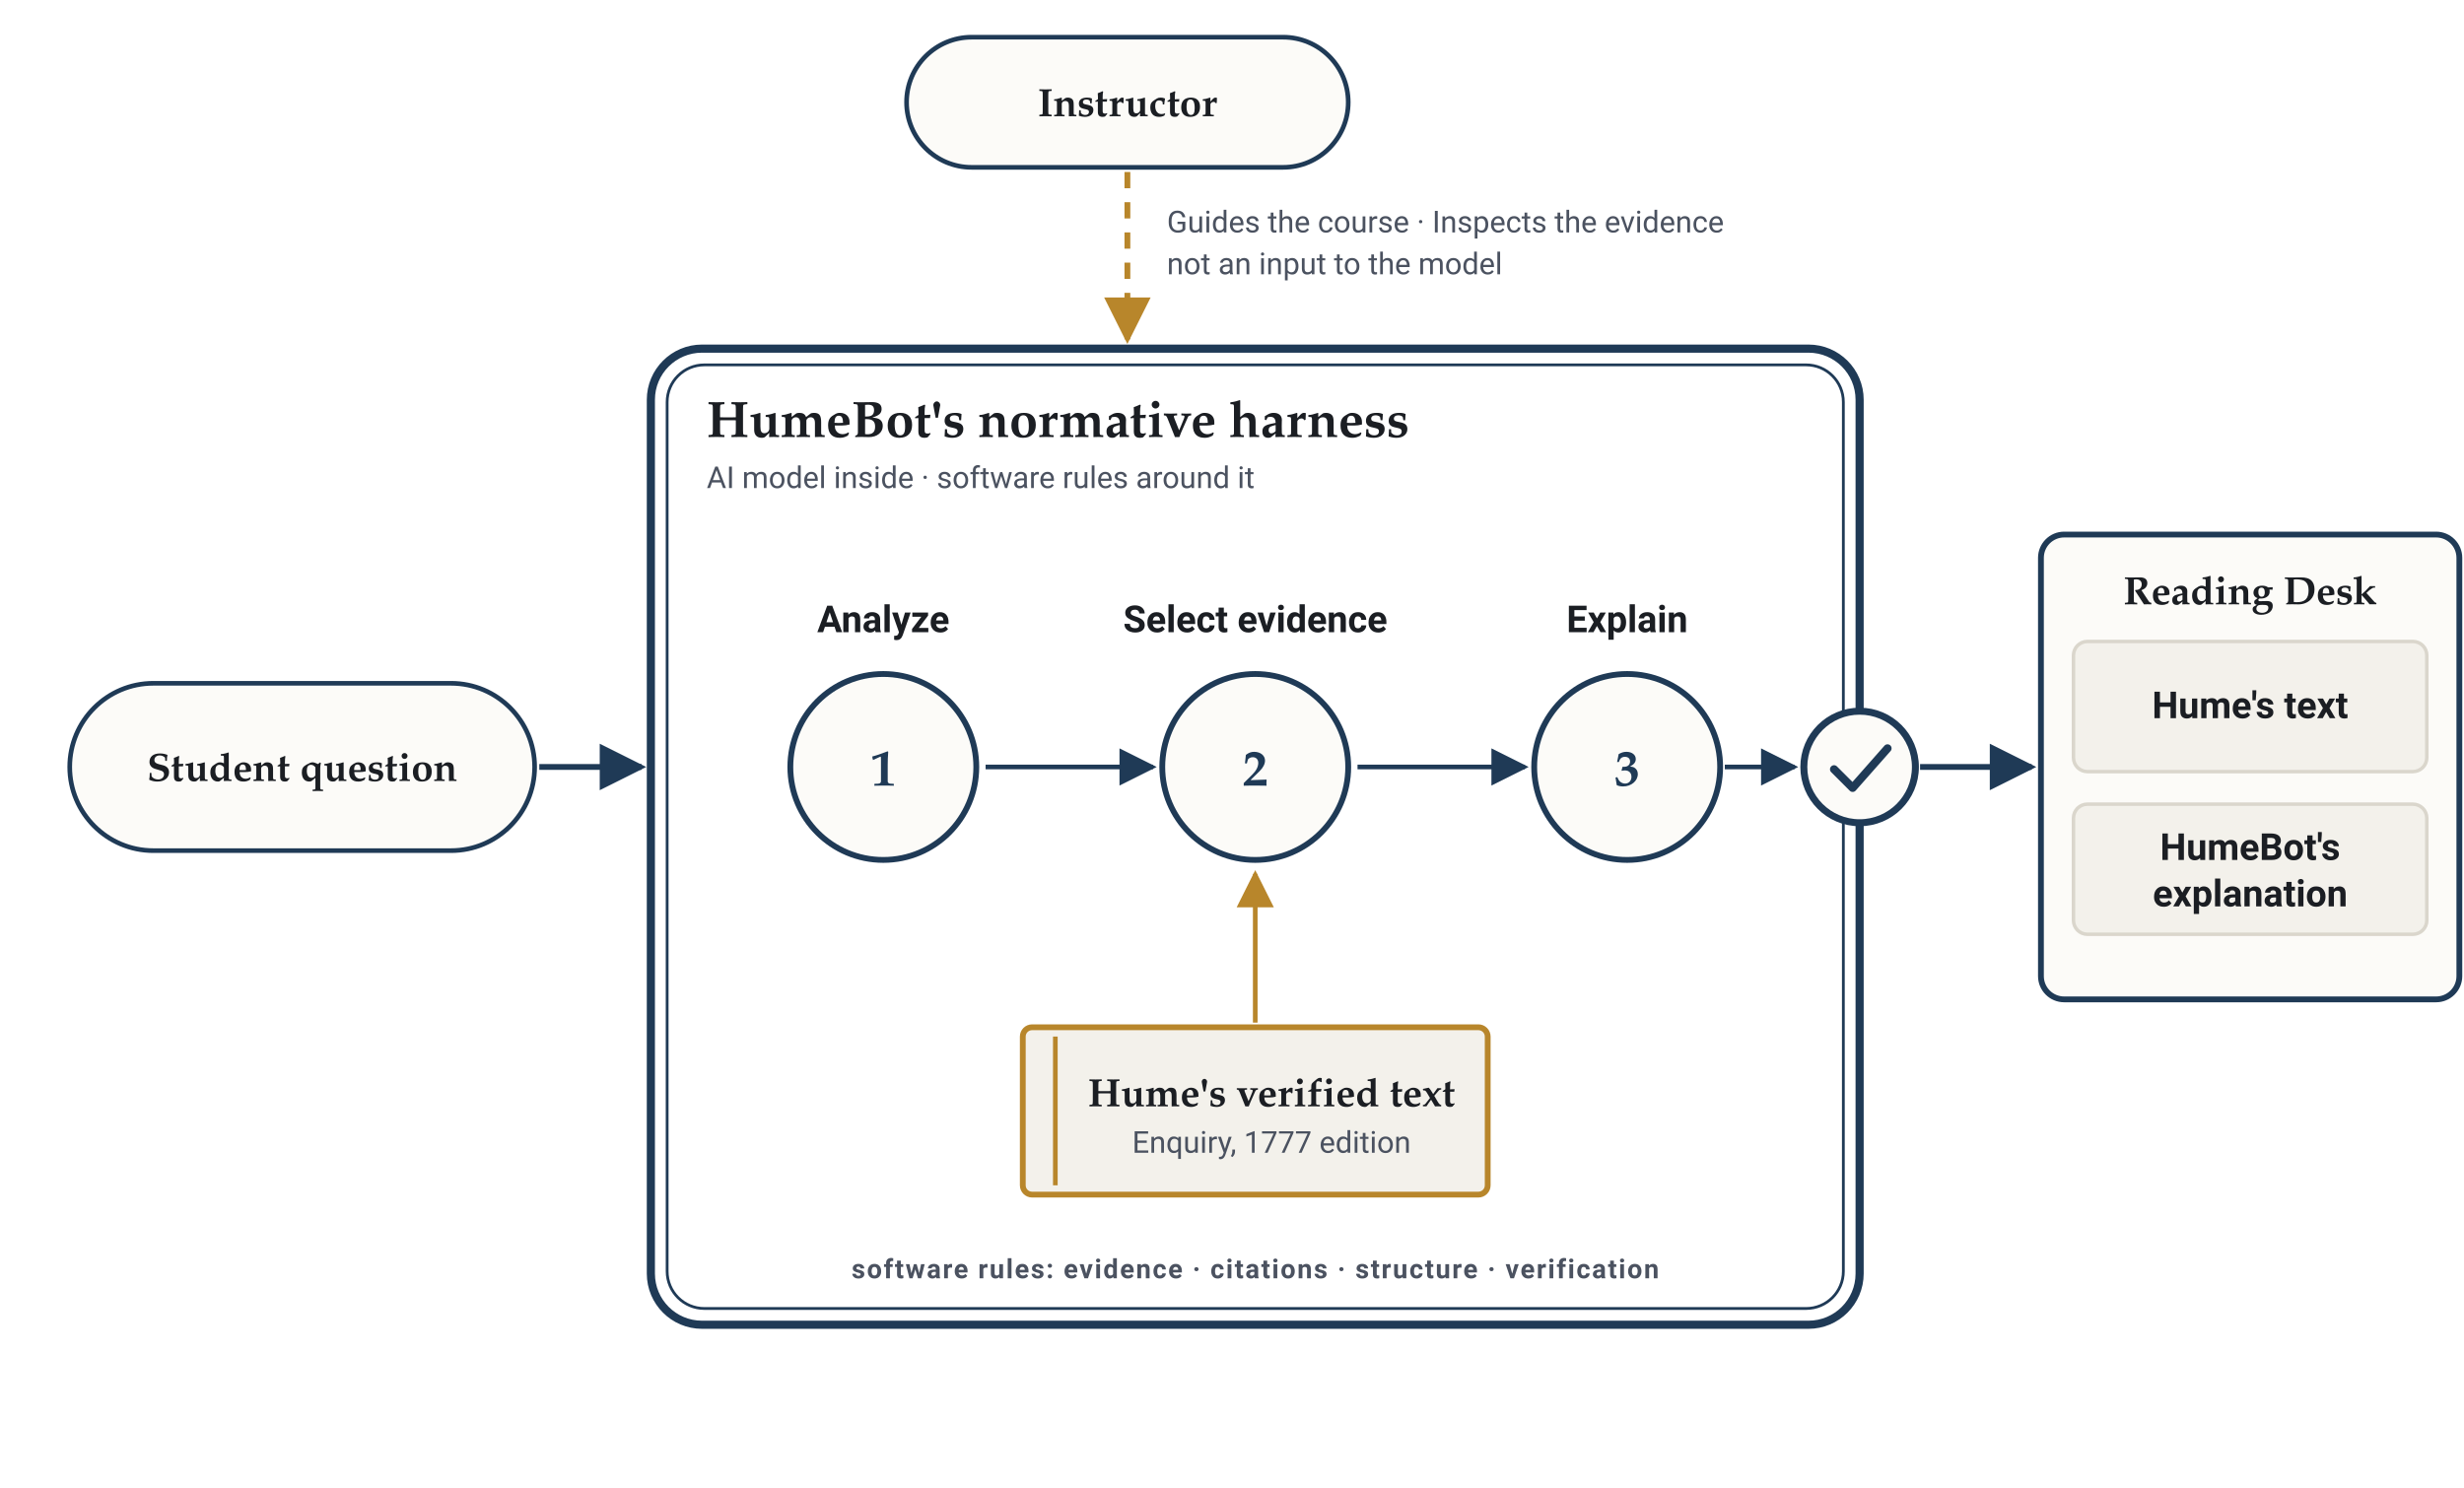
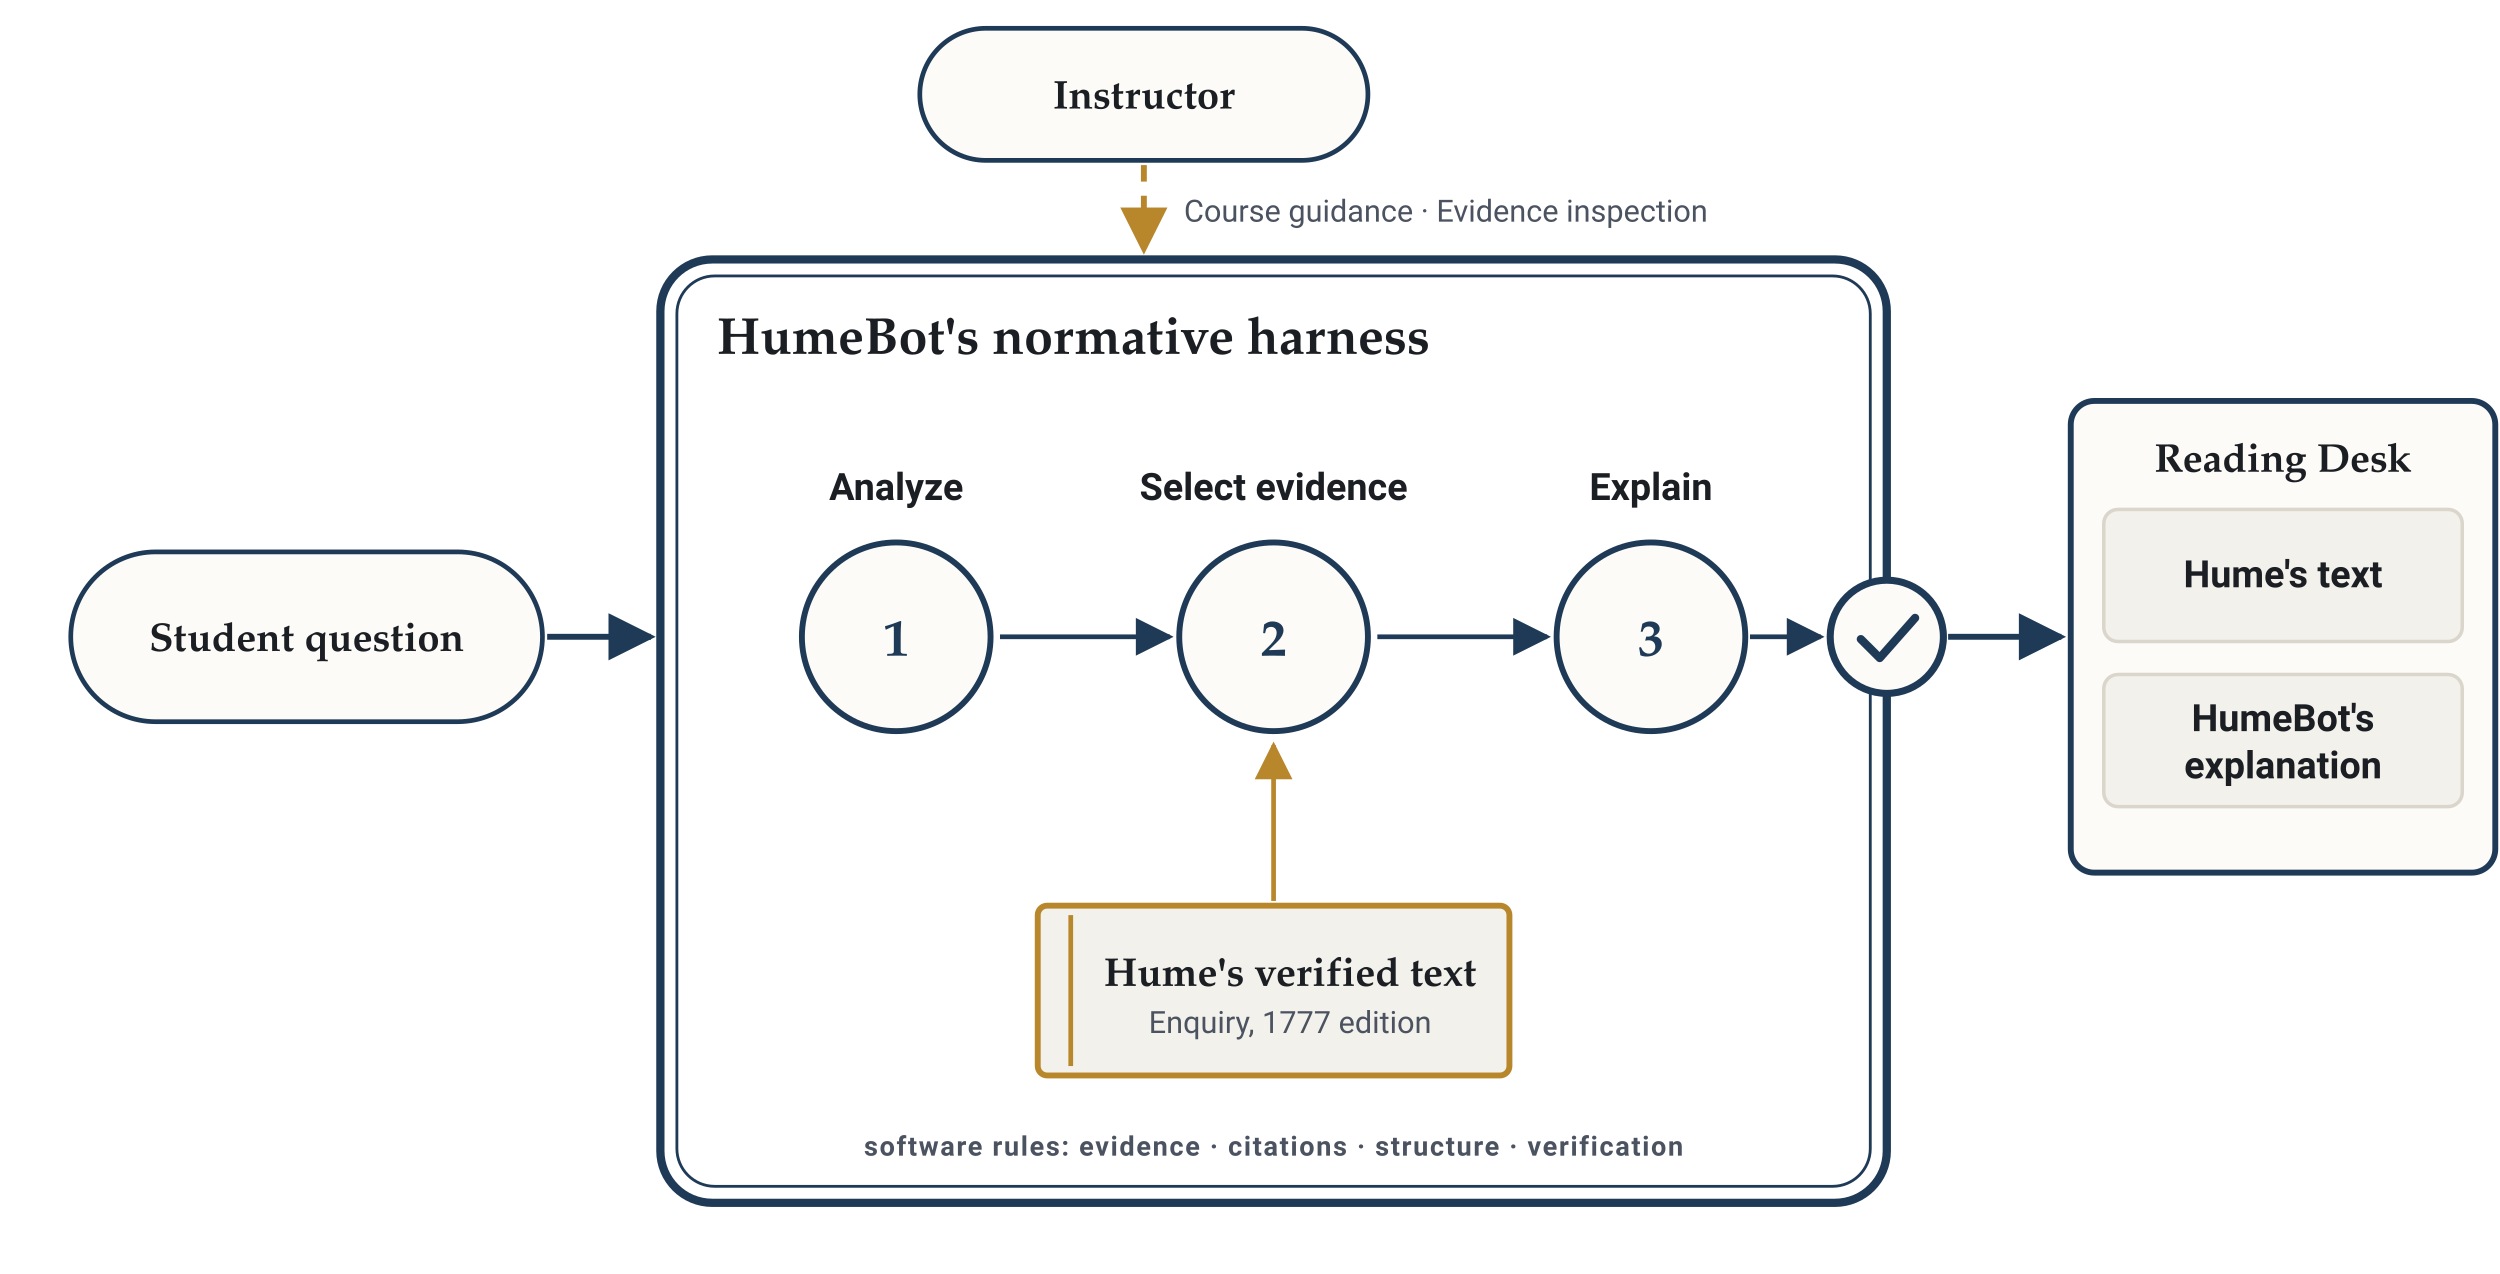
- <svg xmlns="http://www.w3.org/2000/svg" viewBox="0 0 1060 640" role="img" aria-labelledby="hb-title hb-desc">
+ <svg xmlns="http://www.w3.org/2000/svg" viewBox="0 0 1060 540" role="img" aria-labelledby="hb-title hb-desc">
  <defs>
    <marker id="head-l" viewBox="0 0 10 10" refX="9" refY="5" markerWidth="8" markerHeight="8" orient="auto-start-reverse">
      <path d="M0 0 L10 5 L0 10 z" class="hbd-acc-f" />
    </marker>
    <marker id="head-gold-l" viewBox="0 0 10 10" refX="9" refY="5" markerWidth="8" markerHeight="8" orient="auto-start-reverse">
      <path d="M0 0 L10 5 L0 10 z" class="hbd-gold-f" />
    </marker>
  </defs>
  <style>
  .hbd-paper { fill: var(--paper, #fcfbf8); }
  .hbd-panel { fill: var(--panel, #f3f1eb); }
  .hbd-ink { fill: var(--ink, #1b1e23); }
  .hbd-muted { fill: var(--muted, #4b5260); }
  .hbd-acc-s { stroke: var(--accent, #1f3a56); }
  .hbd-acc-f { fill: var(--accent, #1f3a56); }
  .hbd-gold-s { stroke: var(--gold, #b8862b); }
  .hbd-gold-f { fill: var(--gold, #b8862b); }
  .hbd-rule-s { stroke: var(--rule, #dad6cc); }
  text { font-family: -apple-system, BlinkMacSystemFont, 'Segoe UI', Roboto, 'Helvetica Neue', Arial, sans-serif; }
  .hbd-serif { font-family: 'Iowan Old Style', 'Palatino Linotype', Palatino, Charter, Georgia, serif; }
  .hbd-t-title { font-size: 22px; font-weight: 700; }
  .hbd-t-label { font-size: 17px; font-weight: 600; }
  .hbd-t-stage { font-size: 16px; font-weight: 600; }
  .hbd-t-small { font-size: 13px; }
  .hbd-t-rule { font-size: 11.5px; letter-spacing: .06em; text-transform: uppercase; font-weight: 600; }
  .hbd-flow { fill: none; stroke-width: 2.5; }
  .hbd-flow-thin { fill: none; stroke-width: 2; }
  .hbd-govern { fill: none; stroke-width: 2.5; stroke-dasharray: 7 6; }
  .hbd-frame { fill: none; stroke-width: 3.5; }
  .hbd-frame-in { fill: none; stroke-width: 1.2; }
</style>
-   <rect x="30" y="294" width="200" height="72" rx="36.0" class="hbd-paper hbd-acc-s" stroke-width="2" />
-   <text x="130.0" y="336.0" class="hbd-serif hbd-t-label hbd-ink" text-anchor="middle">Student question</text>
-   <path d="M232 330 L276 330" class="hbd-flow hbd-acc-s" marker-end="url(#head-l)" />
-   <rect x="280" y="150" width="520" height="420" rx="22" class="hbd-frame hbd-acc-s" />
-   <rect x="287" y="157" width="506" height="406" rx="16" class="hbd-frame-in hbd-acc-s" />
-   <text x="304" y="188" class="hbd-serif hbd-t-title hbd-ink" text-anchor="start">HumeBot's normative harness</text>
-   <text x="304" y="210" class="hbd-t-small hbd-muted" text-anchor="start">AI model inside · software rules around it</text>
-   <text x="540.0" y="550" class="hbd-t-rule hbd-muted" text-anchor="middle">software rules: evidence · citations · structure · verification</text>
-   <circle cx="380" cy="330" r="40" class="hbd-paper hbd-acc-s" stroke-width="2.5" />
-   <text x="380" y="338" class="hbd-serif hbd-t-title hbd-acc-f" text-anchor="middle">1</text>
-   <text x="380" y="272" class="hbd-t-stage hbd-ink" text-anchor="middle">Analyze</text>
-   <path d="M424 330 L496 330" class="hbd-flow-thin hbd-acc-s" marker-end="url(#head-l)" />
-   <circle cx="540" cy="330" r="40" class="hbd-paper hbd-acc-s" stroke-width="2.5" />
-   <text x="540" y="338" class="hbd-serif hbd-t-title hbd-acc-f" text-anchor="middle">2</text>
-   <text x="540" y="272" class="hbd-t-stage hbd-ink" text-anchor="middle">Select evidence</text>
-   <path d="M584 330 L656 330" class="hbd-flow-thin hbd-acc-s" marker-end="url(#head-l)" />
-   <circle cx="700" cy="330" r="40" class="hbd-paper hbd-acc-s" stroke-width="2.5" />
-   <text x="700" y="338" class="hbd-serif hbd-t-title hbd-acc-f" text-anchor="middle">3</text>
-   <text x="700" y="272" class="hbd-t-stage hbd-ink" text-anchor="middle">Explain</text>
-   <rect x="440" y="442" width="200" height="72" rx="4" class="hbd-panel hbd-gold-s" stroke-width="2.5" />
-   <line x1="454" y1="446" x2="454" y2="510" class="hbd-gold-s" stroke-width="2" />
-   <text x="547.0" y="476.0" class="hbd-serif hbd-t-label hbd-ink" text-anchor="middle">Hume's verified text</text>
-   <text x="547.0" y="496.0" class="hbd-t-small hbd-muted" text-anchor="middle">Enquiry, 1777 edition</text>
-   <path d="M540 440 L540 376" class="hbd-flow-thin hbd-gold-s" marker-end="url(#head-gold-l)" />
-   <path d="M742 330 L772 330" class="hbd-flow-thin hbd-acc-s" marker-end="url(#head-l)" />
-   <circle cx="800" cy="330" r="24" class="hbd-paper hbd-acc-s" stroke-width="3" />
-   <path d="M789 331 L797 339 L812 322" fill="none" class="hbd-acc-s" stroke-width="3.5" stroke-linecap="round" stroke-linejoin="round" />
-   <path d="M826 330 L874 330" class="hbd-flow hbd-acc-s" marker-end="url(#head-l)" />
-   <rect x="878" y="230" width="180" height="200" rx="10" class="hbd-paper hbd-acc-s" stroke-width="2.5" />
-   <text x="968.0" y="260" class="hbd-serif hbd-t-label hbd-ink" text-anchor="middle">Reading Desk</text>
-   <rect x="892" y="276" width="152" height="56.0" rx="6" class="hbd-panel hbd-rule-s" stroke-width="1.5" />
-   <text x="968.0" y="309.0" class="hbd-t-stage hbd-ink" text-anchor="middle">Hume's text</text>
-   <rect x="892" y="346.0" width="152" height="56.0" rx="6" class="hbd-panel hbd-rule-s" stroke-width="1.5" />
-   <text x="968.0" y="370.0" class="hbd-t-stage hbd-ink" text-anchor="middle">HumeBot's</text>
-   <text x="968.0" y="390.0" class="hbd-t-stage hbd-ink" text-anchor="middle">explanation</text>
-   <rect x="390" y="16" width="190" height="56" rx="28.0" class="hbd-paper hbd-acc-s" stroke-width="2" />
-   <text x="485.0" y="50.0" class="hbd-serif hbd-t-label hbd-ink" text-anchor="middle">Instructor</text>
-   <path d="M485 74 L485 146" class="hbd-govern hbd-gold-s" marker-end="url(#head-gold-l)" />
-   <text x="502" y="100" class="hbd-t-small hbd-muted" text-anchor="start">Guides the course · Inspects the evidence</text>
-   <text x="502" y="118" class="hbd-t-small hbd-muted" text-anchor="start">not an input to the model</text>
+   <rect x="30" y="234" width="200" height="72" rx="36.0" class="hbd-paper hbd-acc-s" stroke-width="2" />
+   <text x="130.0" y="276.0" class="hbd-serif hbd-t-label hbd-ink" text-anchor="middle">Student question</text>
+   <path d="M232 270 L276 270" class="hbd-flow hbd-acc-s" marker-end="url(#head-l)" />
+   <rect x="280" y="110" width="520" height="400" rx="22" class="hbd-frame hbd-acc-s" />
+   <rect x="287" y="117" width="506" height="386" rx="16" class="hbd-frame-in hbd-acc-s" />
+   <text x="304" y="150" class="hbd-serif hbd-t-title hbd-ink" text-anchor="start">HumeBot's normative harness</text>
+   <text x="540.0" y="490" class="hbd-t-rule hbd-muted" text-anchor="middle">software rules: evidence · citations · structure · verification</text>
+   <circle cx="380" cy="270" r="40" class="hbd-paper hbd-acc-s" stroke-width="2.5" />
+   <text x="380" y="278" class="hbd-serif hbd-t-title hbd-acc-f" text-anchor="middle">1</text>
+   <text x="380" y="212" class="hbd-t-stage hbd-ink" text-anchor="middle">Analyze</text>
+   <path d="M424 270 L496 270" class="hbd-flow-thin hbd-acc-s" marker-end="url(#head-l)" />
+   <circle cx="540" cy="270" r="40" class="hbd-paper hbd-acc-s" stroke-width="2.5" />
+   <text x="540" y="278" class="hbd-serif hbd-t-title hbd-acc-f" text-anchor="middle">2</text>
+   <text x="540" y="212" class="hbd-t-stage hbd-ink" text-anchor="middle">Select evidence</text>
+   <path d="M584 270 L656 270" class="hbd-flow-thin hbd-acc-s" marker-end="url(#head-l)" />
+   <circle cx="700" cy="270" r="40" class="hbd-paper hbd-acc-s" stroke-width="2.5" />
+   <text x="700" y="278" class="hbd-serif hbd-t-title hbd-acc-f" text-anchor="middle">3</text>
+   <text x="700" y="212" class="hbd-t-stage hbd-ink" text-anchor="middle">Explain</text>
+   <rect x="440" y="384" width="200" height="72" rx="4" class="hbd-panel hbd-gold-s" stroke-width="2.5" />
+   <line x1="454" y1="388" x2="454" y2="452" class="hbd-gold-s" stroke-width="2" />
+   <text x="547.0" y="418.0" class="hbd-serif hbd-t-label hbd-ink" text-anchor="middle">Hume's verified text</text>
+   <text x="547.0" y="438.0" class="hbd-t-small hbd-muted" text-anchor="middle">Enquiry, 1777 edition</text>
+   <path d="M540 382 L540 316" class="hbd-flow-thin hbd-gold-s" marker-end="url(#head-gold-l)" />
+   <path d="M742 270 L772 270" class="hbd-flow-thin hbd-acc-s" marker-end="url(#head-l)" />
+   <circle cx="800" cy="270" r="24" class="hbd-paper hbd-acc-s" stroke-width="3" />
+   <path d="M789 271 L797 279 L812 262" fill="none" class="hbd-acc-s" stroke-width="3.5" stroke-linecap="round" stroke-linejoin="round" />
+   <path d="M826 270 L874 270" class="hbd-flow hbd-acc-s" marker-end="url(#head-l)" />
+   <rect x="878" y="170" width="180" height="200" rx="10" class="hbd-paper hbd-acc-s" stroke-width="2.5" />
+   <text x="968.0" y="200" class="hbd-serif hbd-t-label hbd-ink" text-anchor="middle">Reading Desk</text>
+   <rect x="892" y="216" width="152" height="56.0" rx="6" class="hbd-panel hbd-rule-s" stroke-width="1.5" />
+   <text x="968.0" y="249.0" class="hbd-t-stage hbd-ink" text-anchor="middle">Hume's text</text>
+   <rect x="892" y="286.0" width="152" height="56.0" rx="6" class="hbd-panel hbd-rule-s" stroke-width="1.5" />
+   <text x="968.0" y="310.0" class="hbd-t-stage hbd-ink" text-anchor="middle">HumeBot's</text>
+   <text x="968.0" y="330.0" class="hbd-t-stage hbd-ink" text-anchor="middle">explanation</text>
+   <rect x="390" y="12" width="190" height="56" rx="28.0" class="hbd-paper hbd-acc-s" stroke-width="2" />
+   <text x="485.0" y="46.0" class="hbd-serif hbd-t-label hbd-ink" text-anchor="middle">Instructor</text>
+   <path d="M485 70 L485 106" class="hbd-govern hbd-gold-s" marker-end="url(#head-gold-l)" />
+   <text x="502" y="94" class="hbd-t-small hbd-muted" text-anchor="start">Course guidance · Evidence inspection</text>
</svg>
